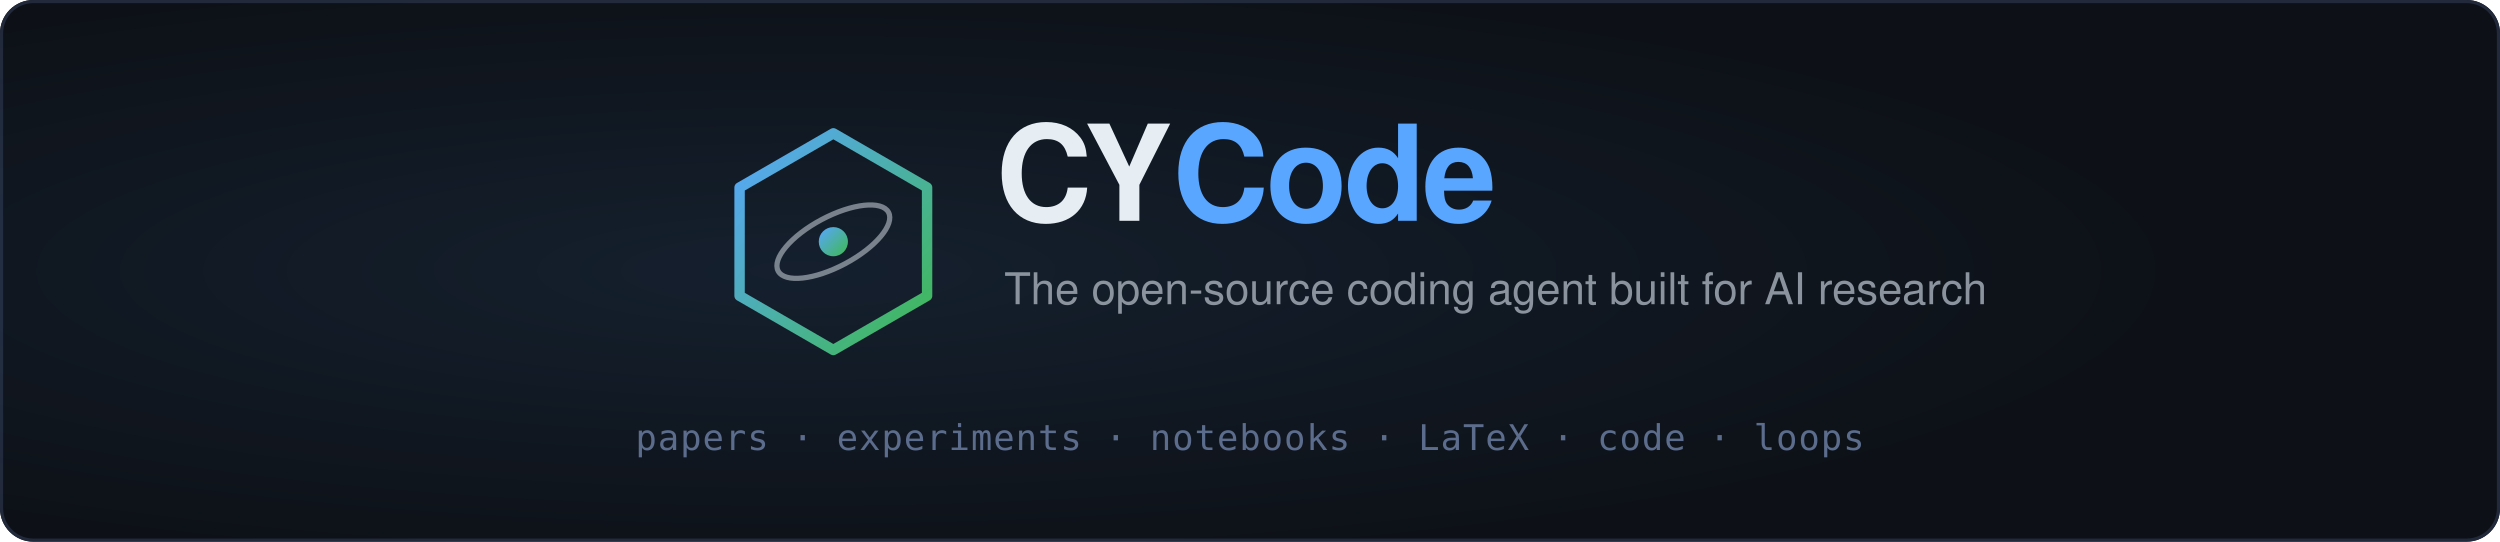
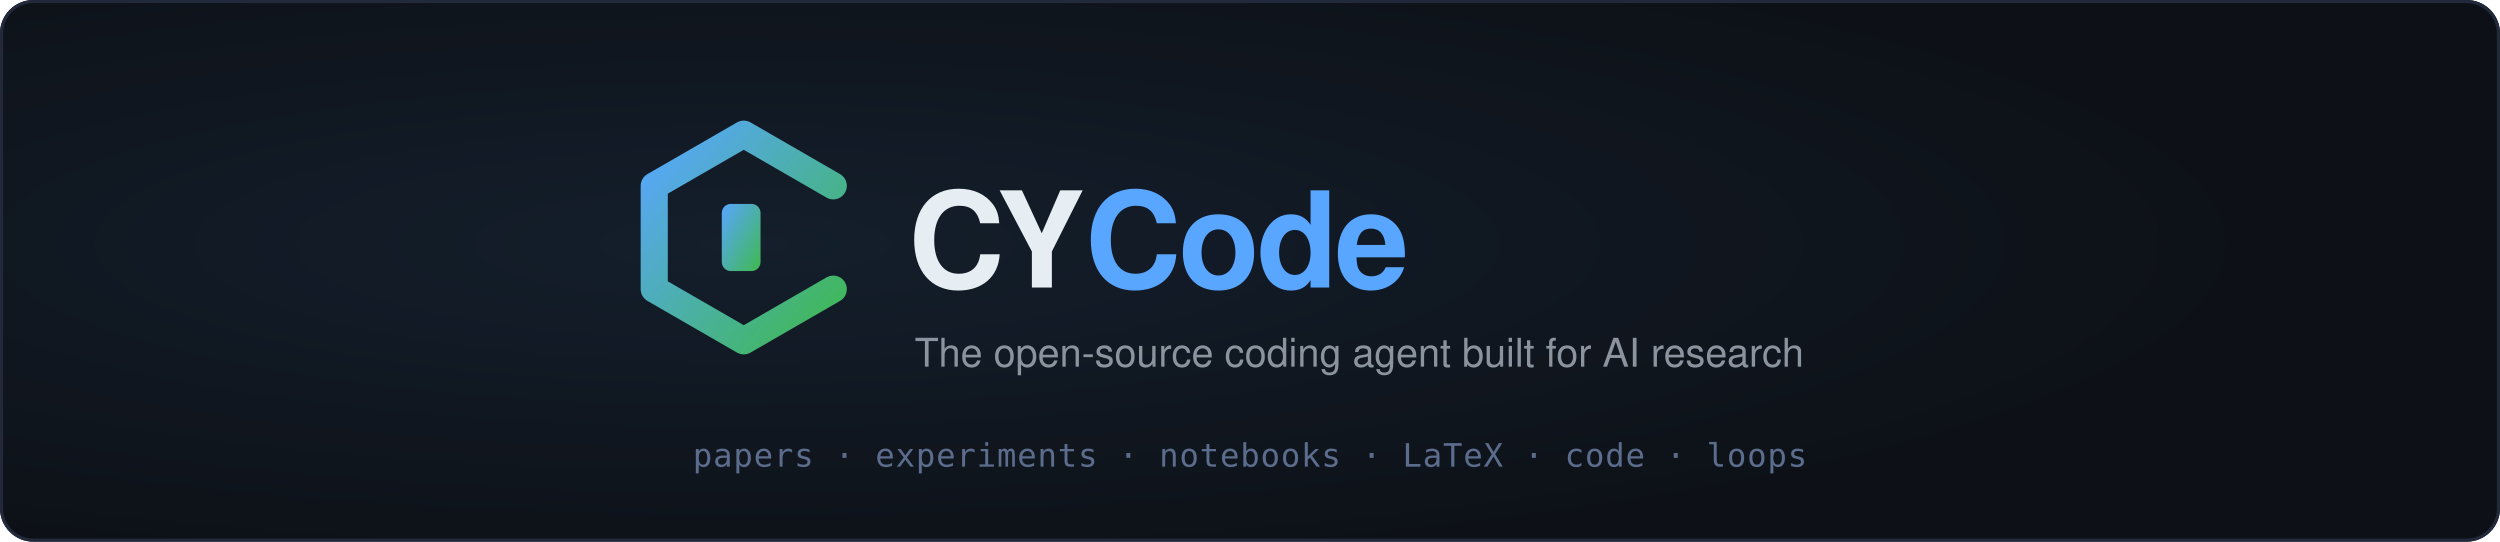
<svg xmlns="http://www.w3.org/2000/svg" width="1200" height="260" viewBox="0 0 1200 260" fill="none" role="img" aria-label="CYCode — the open-source coding agent built for AI research">
  <defs>
-     <linearGradient id="accent" x1="0" y1="0" x2="1" y2="1">
+     <linearGradient id="brand" x1="0" y1="0" x2="1" y2="1">
      <stop offset="0" stop-color="#58a6ff" />
      <stop offset="1" stop-color="#3fb950" />
    </linearGradient>
-     <radialGradient id="glow" cx="0.32" cy="0.5" r="0.55">
-       <stop offset="0" stop-color="#58a6ff" stop-opacity="0.10" />
+     <radialGradient id="glow" cx="0.3" cy="0.45" r="0.6">
+       <stop offset="0" stop-color="#58a6ff" stop-opacity="0.09" />
      <stop offset="1" stop-color="#58a6ff" stop-opacity="0" />
    </radialGradient>
  </defs>
  <rect width="1200" height="260" rx="16" fill="#0d1117" />
+   <rect width="1200" height="260" rx="16" fill="url(#glow)" />
  <rect x="0.75" y="0.75" width="1198.5" height="258.5" rx="15.25" stroke="#21293a" stroke-width="1.5" />
-   <rect width="1200" height="260" rx="16" fill="url(#glow)" />
-   <g transform="translate(400 116)">
-     <path d="M0,-52 45,-26 45,26 0,52 -45,26 -45,-26Z" stroke="url(#accent)" stroke-width="5" fill="none" stroke-linejoin="round" />
-     <ellipse rx="30" ry="12" transform="rotate(-28)" stroke="#8b949e" stroke-width="2.5" opacity="0.85" />
-     <circle r="7" fill="url(#accent)" />
+   <g transform="translate(357 114) scale(0.62)">
+     <path d="M69.3 -40 L0 -80 L-69.3 -40 L-69.3 40 L0 80 L69.3 40" stroke="url(#brand)" stroke-width="21" stroke-linecap="round" stroke-linejoin="round" />
+     <rect x="-17" y="-26" width="30" height="52" rx="7" fill="url(#brand)" />
  </g>
  <g font-family="-apple-system, 'Segoe UI', Helvetica, Arial, sans-serif">
-     <text x="478" y="106" font-size="64" font-weight="800" fill="#e6edf3" letter-spacing="-1.5">CY<tspan fill="#58a6ff">Code</tspan>
+     <text x="436" y="138" font-size="64" font-weight="800" fill="#e6edf3" letter-spacing="-1.5">CY<tspan fill="#58a6ff">Code</tspan>
    </text>
-     <text x="482" y="146" font-size="21" fill="#8b949e">The open-source coding agent built for AI research</text>
+     <text x="439" y="176" font-size="19" fill="#8b949e">The open-source coding agent built for AI research</text>
  </g>
-   <text x="600" y="216" font-size="17" fill="#5b6c8c" text-anchor="middle" font-family="ui-monospace, 'SF Mono', Menlo, Consolas, monospace" letter-spacing="0.5">papers · experiments · notebooks · LaTeX · code · loops</text>
+   <text x="600" y="224" font-size="15.5" fill="#5b6c8c" text-anchor="middle" font-family="ui-monospace, 'SF Mono', Menlo, Consolas, monospace" letter-spacing="0.4">papers · experiments · notebooks · LaTeX · code · loops</text>
</svg>
